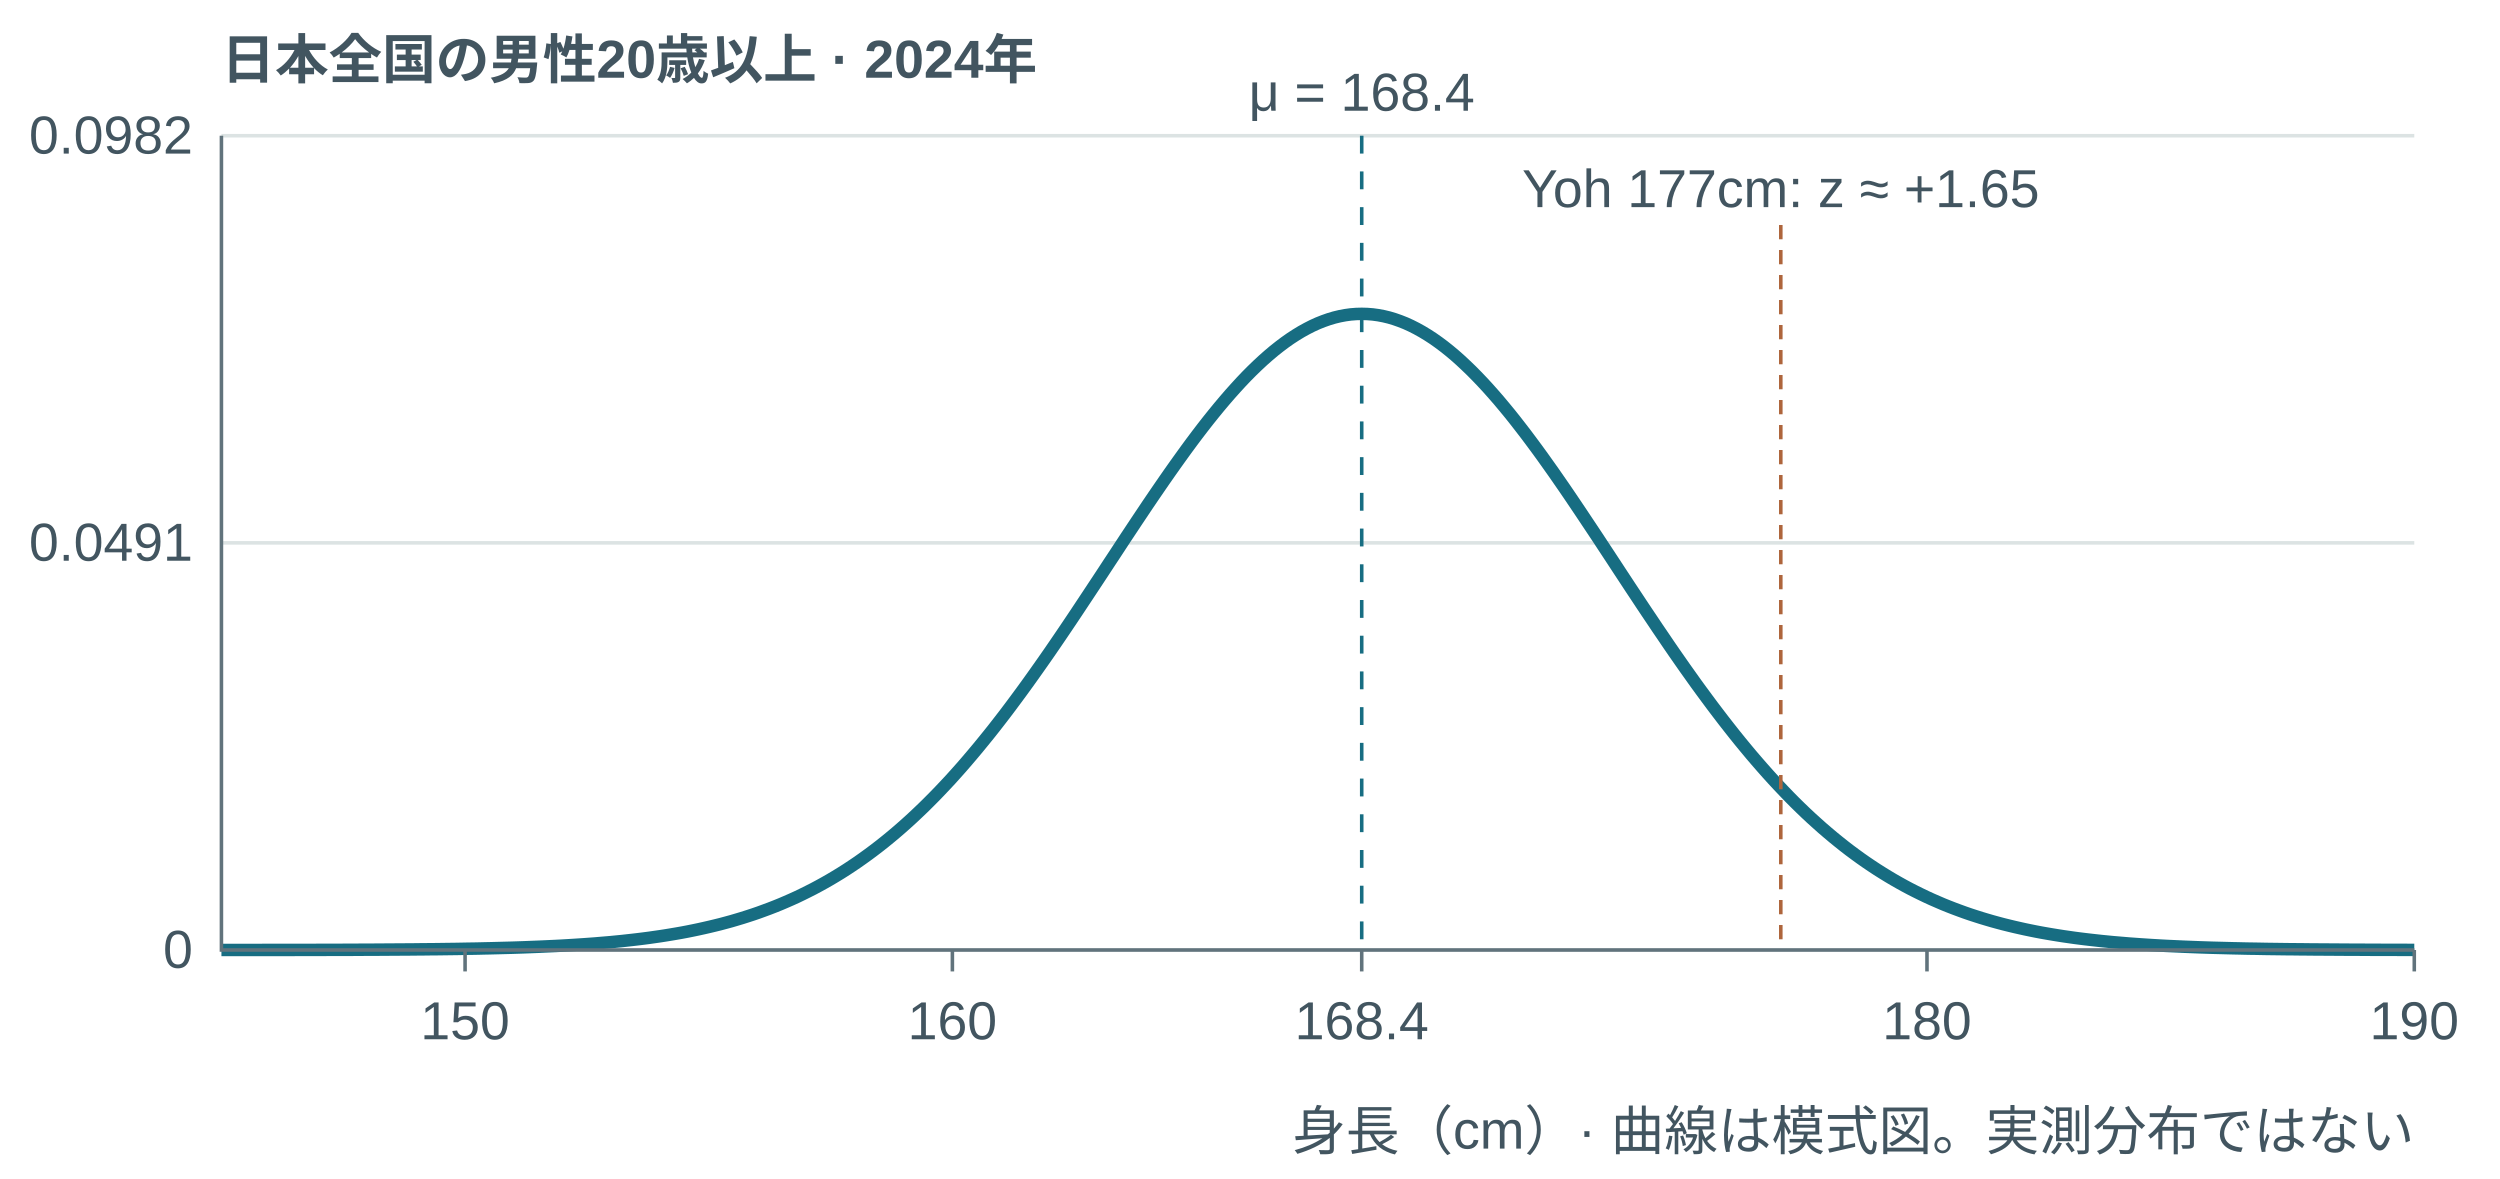
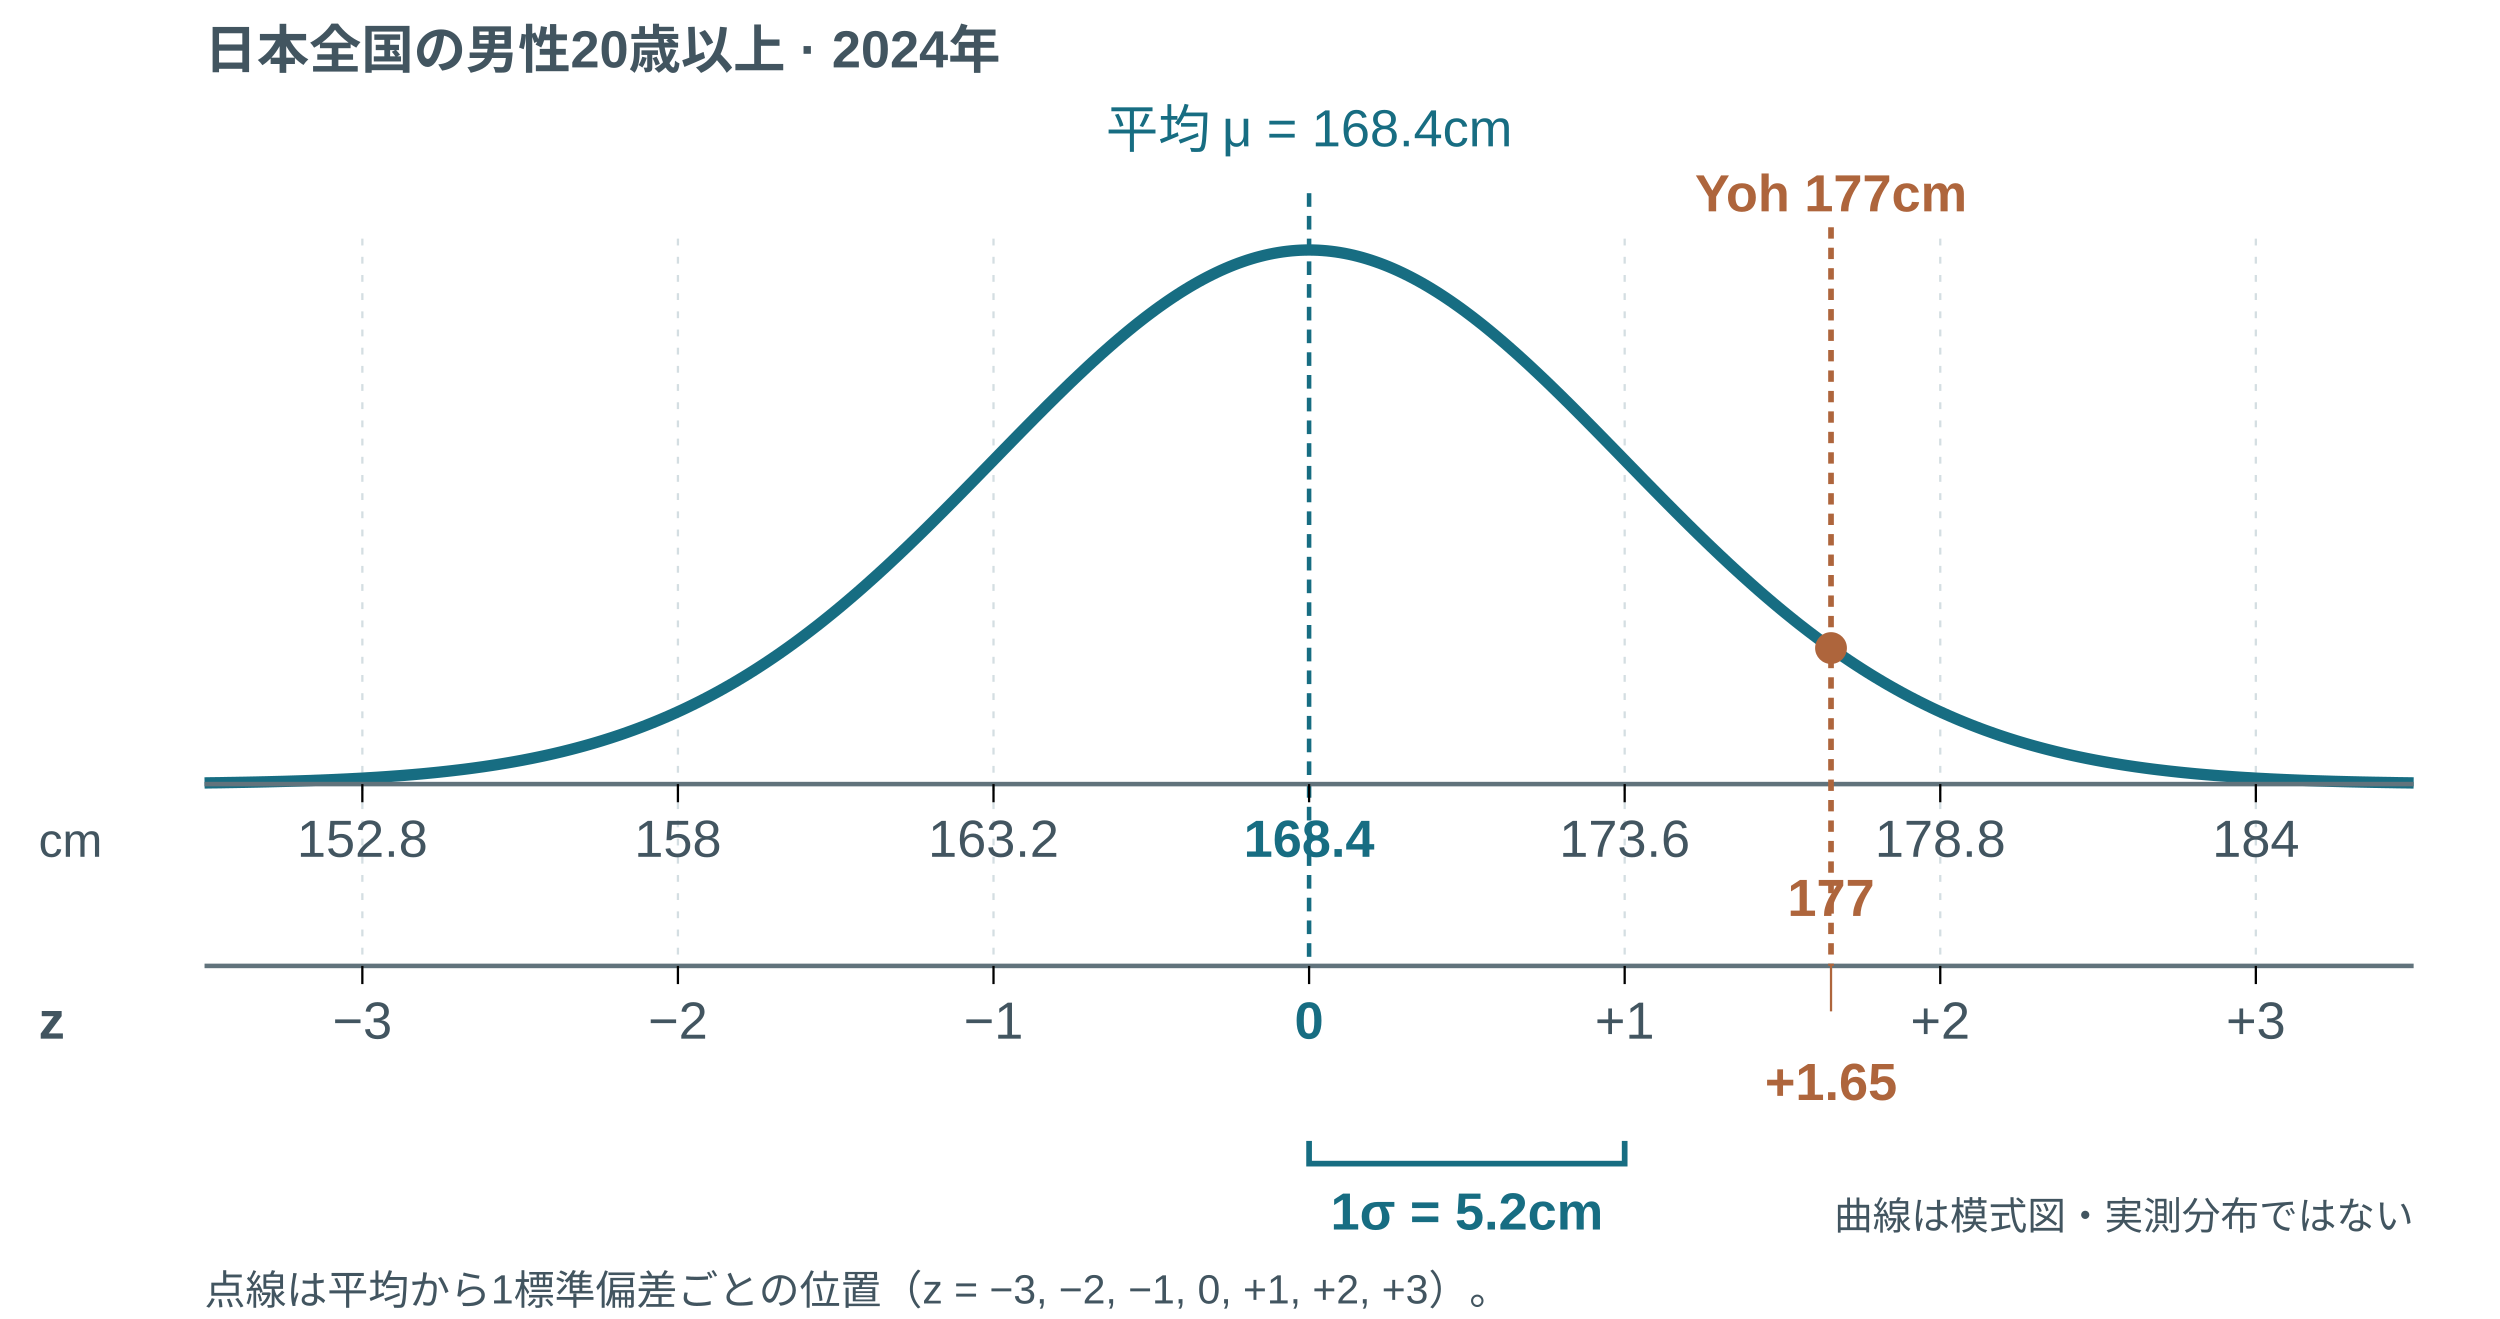
- <svg xmlns="http://www.w3.org/2000/svg" viewBox="0 0 700 330" role="img" aria-label="日本全国の男性20歳以上 · 2024年">
-   <g font-family="Arial,Hiragino Sans,sans-serif" font-size="15" fill="#425560">
-     <text x="62" y="22" font-weight="bold">日本全国の男性20歳以上 · 2024年</text>
-     <line x1="62" x2="676" y1="266" y2="266" stroke="#dce3e3" />
-     <text x="54" y="271" text-anchor="end">0</text>
-     <line x1="62" x2="676" y1="152" y2="152" stroke="#dce3e3" />
-     <text x="54" y="157" text-anchor="end">0.0491</text>
-     <line x1="62" x2="676" y1="38" y2="38" stroke="#dce3e3" />
-     <text x="54" y="43" text-anchor="end">0.0982</text>
-     <rect x="63" y="266" width="23.583" height="0" fill="#287f74" opacity=".35" />
-     <rect x="88.583" y="266" width="23.583" height="0" fill="#287f74" opacity=".35" />
-     <rect x="114.167" y="266" width="23.583" height="0" fill="#287f74" opacity=".35" />
-     <rect x="139.75" y="266" width="23.583" height="0" fill="#287f74" opacity=".35" />
-     <rect x="165.333" y="266" width="23.583" height="0" fill="#287f74" opacity=".35" />
-     <rect x="190.917" y="266" width="23.583" height="0" fill="#287f74" opacity=".35" />
-     <rect x="216.5" y="266" width="23.583" height="0" fill="#287f74" opacity=".35" />
-     <rect x="242.083" y="266" width="23.583" height="0" fill="#287f74" opacity=".35" />
-     <rect x="267.667" y="266" width="23.583" height="0" fill="#287f74" opacity=".35" />
-     <rect x="293.25" y="266" width="23.583" height="0" fill="#287f74" opacity=".35" />
-     <rect x="318.833" y="266" width="23.583" height="0" fill="#287f74" opacity=".35" />
-     <rect x="344.417" y="266" width="23.583" height="0" fill="#287f74" opacity=".35" />
-     <rect x="370" y="266" width="23.583" height="0" fill="#287f74" opacity=".35" />
-     <rect x="395.583" y="266" width="23.583" height="0" fill="#287f74" opacity=".35" />
-     <rect x="421.167" y="266" width="23.583" height="0" fill="#287f74" opacity=".35" />
-     <rect x="446.75" y="266" width="23.583" height="0" fill="#287f74" opacity=".35" />
-     <rect x="472.333" y="266" width="23.583" height="0" fill="#287f74" opacity=".35" />
-     <rect x="497.917" y="266" width="23.583" height="0" fill="#287f74" opacity=".35" />
-     <rect x="523.5" y="266" width="23.583" height="0" fill="#287f74" opacity=".35" />
-     <rect x="549.083" y="266" width="23.583" height="0" fill="#287f74" opacity=".35" />
-     <rect x="574.667" y="266" width="23.583" height="0" fill="#287f74" opacity=".35" />
-     <rect x="600.25" y="266" width="23.583" height="0" fill="#287f74" opacity=".35" />
-     <rect x="625.833" y="266" width="23.583" height="0" fill="#287f74" opacity=".35" />
-     <rect x="651.417" y="266" width="23.583" height="0" fill="#287f74" opacity=".35" />
-     <path d="M62.00,265.99 L63.54,265.99 L65.07,265.99 L66.61,265.99 L68.14,265.99 L69.67,265.99 L71.21,265.99 L72.74,265.99 L74.28,265.98 L75.81,265.98 L77.35,265.98 L78.89,265.98 L80.42,265.98 L81.96,265.98 L83.49,265.97 L85.03,265.97 L86.56,265.97 L88.09,265.97 L89.63,265.96 L91.16,265.96 L92.70,265.95 L94.24,265.95 L95.77,265.95 L97.31,265.94 L98.84,265.94 L100.38,265.93 L101.91,265.92 L103.44,265.92 L104.98,265.91 L106.51,265.90 L108.05,265.89 L109.59,265.88 L111.12,265.87 L112.66,265.86 L114.19,265.85 L115.72,265.84 L117.26,265.82 L118.79,265.81 L120.33,265.79 L121.86,265.78 L123.40,265.76 L124.94,265.74 L126.47,265.72 L128.01,265.70 L129.54,265.67 L131.07,265.64 L132.61,265.62 L134.14,265.59 L135.68,265.55 L137.21,265.52 L138.75,265.48 L140.29,265.44 L141.82,265.40 L143.36,265.36 L144.89,265.31 L146.43,265.26 L147.96,265.20 L149.49,265.14 L151.03,265.08 L152.56,265.01 L154.10,264.94 L155.64,264.87 L157.17,264.79 L158.71,264.70 L160.24,264.61 L161.78,264.51 L163.31,264.41 L164.84,264.30 L166.38,264.19 L167.91,264.06 L169.45,263.93 L170.99,263.80 L172.52,263.65 L174.06,263.50 L175.59,263.33 L177.13,263.16 L178.66,262.98 L180.19,262.79 L181.73,262.59 L183.26,262.37 L184.80,262.15 L186.34,261.91 L187.87,261.66 L189.41,261.40 L190.94,261.13 L192.47,260.84 L194.01,260.53 L195.54,260.21 L197.08,259.87 L198.61,259.52 L200.15,259.15 L201.69,258.77 L203.22,258.36 L204.76,257.94 L206.29,257.49 L207.82,257.03 L209.36,256.54 L210.89,256.04 L212.43,255.51 L213.96,254.95 L215.50,254.38 L217.04,253.78 L218.57,253.16 L220.11,252.50 L221.64,251.83 L223.18,251.13 L224.71,250.39 L226.24,249.63 L227.78,248.85 L229.31,248.03 L230.85,247.18 L232.39,246.30 L233.92,245.39 L235.46,244.45 L236.99,243.48 L238.52,242.47 L240.06,241.43 L241.59,240.35 L243.13,239.24 L244.66,238.10 L246.20,236.92 L247.74,235.70 L249.27,234.45 L250.81,233.16 L252.34,231.84 L253.88,230.47 L255.41,229.08 L256.94,227.64 L258.48,226.17 L260.01,224.66 L261.55,223.11 L263.09,221.52 L264.62,219.90 L266.16,218.25 L267.69,216.55 L269.23,214.82 L270.76,213.05 L272.29,211.25 L273.83,209.41 L275.36,207.54 L276.90,205.64 L278.44,203.70 L279.97,201.73 L281.51,199.73 L283.04,197.70 L284.57,195.64 L286.11,193.55 L287.64,191.44 L289.18,189.29 L290.71,187.13 L292.25,184.94 L293.79,182.73 L295.32,180.50 L296.86,178.24 L298.39,175.98 L299.93,173.69 L301.46,171.40 L302.99,169.09 L304.53,166.77 L306.06,164.45 L307.60,162.12 L309.14,159.78 L310.67,157.44 L312.21,155.11 L313.74,152.77 L315.27,150.44 L316.81,148.12 L318.34,145.81 L319.88,143.51 L321.41,141.22 L322.95,138.95 L324.49,136.70 L326.02,134.48 L327.56,132.27 L329.09,130.10 L330.63,127.95 L332.16,125.83 L333.69,123.75 L335.23,121.70 L336.76,119.70 L338.30,117.73 L339.84,115.81 L341.37,113.94 L342.91,112.11 L344.44,110.34 L345.98,108.62 L347.51,106.95 L349.04,105.34 L350.58,103.79 L352.11,102.31 L353.65,100.88 L355.19,99.52 L356.72,98.23 L358.26,97.01 L359.79,95.86 L361.32,94.78 L362.86,93.78 L364.39,92.85 L365.93,92.00 L367.46,91.22 L369.00,90.52 L370.54,89.91 L372.07,89.37 L373.61,88.91 L375.14,88.54 L376.67,88.25 L378.21,88.04 L379.74,87.92 L381.28,87.88 L382.81,87.92 L384.35,88.04 L385.89,88.25 L387.42,88.54 L388.96,88.91 L390.49,89.37 L392.02,89.91 L393.56,90.52 L395.09,91.22 L396.63,92.00 L398.16,92.85 L399.70,93.78 L401.24,94.78 L402.77,95.86 L404.31,97.01 L405.84,98.23 L407.38,99.52 L408.91,100.88 L410.44,102.31 L411.98,103.79 L413.51,105.34 L415.05,106.95 L416.59,108.62 L418.12,110.34 L419.66,112.11 L421.19,113.94 L422.73,115.81 L424.26,117.73 L425.79,119.70 L427.33,121.70 L428.86,123.75 L430.40,125.83 L431.94,127.95 L433.47,130.10 L435.01,132.27 L436.54,134.48 L438.08,136.70 L439.61,138.95 L441.14,141.22 L442.68,143.51 L444.21,145.81 L445.75,148.12 L447.29,150.44 L448.82,152.77 L450.36,155.11 L451.89,157.44 L453.42,159.78 L454.96,162.12 L456.49,164.45 L458.03,166.77 L459.56,169.09 L461.10,171.40 L462.64,173.69 L464.17,175.98 L465.71,178.24 L467.24,180.50 L468.77,182.73 L470.31,184.94 L471.84,187.13 L473.38,189.29 L474.91,191.44 L476.45,193.55 L477.99,195.64 L479.52,197.70 L481.06,199.73 L482.59,201.73 L484.13,203.70 L485.66,205.64 L487.19,207.54 L488.73,209.41 L490.26,211.25 L491.80,213.05 L493.34,214.82 L494.87,216.55 L496.41,218.25 L497.94,219.90 L499.48,221.52 L501.01,223.11 L502.54,224.66 L504.08,226.17 L505.61,227.64 L507.15,229.08 L508.69,230.47 L510.22,231.84 L511.76,233.16 L513.29,234.45 L514.83,235.70 L516.36,236.92 L517.89,238.10 L519.43,239.24 L520.96,240.35 L522.50,241.43 L524.04,242.47 L525.57,243.48 L527.11,244.45 L528.64,245.39 L530.17,246.30 L531.71,247.18 L533.24,248.03 L534.78,248.85 L536.31,249.63 L537.85,250.39 L539.39,251.13 L540.92,251.83 L542.46,252.50 L543.99,253.16 L545.52,253.78 L547.06,254.38 L548.59,254.95 L550.13,255.51 L551.66,256.04 L553.20,256.54 L554.74,257.03 L556.27,257.49 L557.81,257.94 L559.34,258.36 L560.88,258.77 L562.41,259.15 L563.94,259.52 L565.48,259.87 L567.01,260.21 L568.55,260.53 L570.09,260.84 L571.62,261.13 L573.16,261.40 L574.69,261.66 L576.23,261.91 L577.76,262.15 L579.29,262.37 L580.83,262.59 L582.36,262.79 L583.90,262.98 L585.44,263.16 L586.97,263.33 L588.51,263.50 L590.04,263.65 L591.58,263.80 L593.11,263.93 L594.64,264.06 L596.18,264.19 L597.71,264.30 L599.25,264.41 L600.79,264.51 L602.32,264.61 L603.86,264.70 L605.39,264.79 L606.92,264.87 L608.46,264.94 L609.99,265.01 L611.53,265.08 L613.06,265.14 L614.60,265.20 L616.14,265.26 L617.67,265.31 L619.21,265.36 L620.74,265.40 L622.27,265.44 L623.81,265.48 L625.34,265.52 L626.88,265.55 L628.41,265.59 L629.95,265.62 L631.49,265.64 L633.02,265.67 L634.56,265.70 L636.09,265.72 L637.63,265.74 L639.16,265.76 L640.69,265.78 L642.23,265.79 L643.76,265.81 L645.30,265.82 L646.84,265.84 L648.37,265.85 L649.91,265.86 L651.44,265.87 L652.98,265.88 L654.51,265.89 L656.04,265.90 L657.58,265.91 L659.11,265.92 L660.65,265.92 L662.19,265.93 L663.72,265.94 L665.26,265.94 L666.79,265.95 L668.33,265.95 L669.86,265.95 L671.39,265.96 L672.93,265.96 L674.46,265.97 L676.00,265.97" fill="none" stroke="#176d82" stroke-width="3.5" />
-     <line x1="381.28" x2="381.28" y1="38" y2="266" stroke="#176d82" stroke-dasharray="5 5" />
-     <text x="381.28" y="31" text-anchor="middle">μ = 168.4</text>
-     <line x1="498.622" x2="498.622" y1="63" y2="266" stroke="#ae653c" stroke-dasharray="4 3" />
-     <text x="498.622" y="58" text-anchor="middle">Yoh 177cm: z ≈ +1.65</text>
-     <path d="M62,38V266H676" stroke="#61737c" fill="none" />
-     <path d="M130.222,266v6" stroke="#61737c" />
-     <text x="130.222" y="291" text-anchor="middle">150</text>
-     <path d="M266.667,266v6" stroke="#61737c" />
-     <text x="266.667" y="291" text-anchor="middle">160</text>
-     <path d="M381.28,266v6" stroke="#61737c" />
-     <text x="381.28" y="291" text-anchor="middle">168.4</text>
-     <path d="M539.556,266v6" stroke="#61737c" />
-     <text x="539.556" y="291" text-anchor="middle">180</text>
-     <path d="M676,266v6" stroke="#61737c" />
-     <text x="676" y="291" text-anchor="middle">190</text>
-     <text x="676" y="322" text-anchor="end">身長（cm）· 曲線は模式図。実測分布ではない</text>
+ <svg xmlns="http://www.w3.org/2000/svg" viewBox="0 0 1100 580" role="img" aria-labelledby="title desc">
+   <g font-family="Arial,Hiragino Sans,sans-serif" fill="#425560" font-size="23">
+     <text x="90" y="30" font-weight="bold">日本全国の男性20歳以上 · 2024年</text>
+     <text x="576" y="65" text-anchor="middle" fill="#176d82">平均 μ = 168.4cm</text>
+     <line x1="159.429" x2="159.429" y1="105" y2="425" stroke="#d4dee2" stroke-width="1" stroke-dasharray="3 5" />
+     <line x1="298.286" x2="298.286" y1="105" y2="425" stroke="#d4dee2" stroke-width="1" stroke-dasharray="3 5" />
+     <line x1="437.143" x2="437.143" y1="105" y2="425" stroke="#d4dee2" stroke-width="1" stroke-dasharray="3 5" />
+     <line x1="576" x2="576" y1="85" y2="425" stroke="#176d82" stroke-width="2" stroke-dasharray="6 4" />
+     <line x1="714.857" x2="714.857" y1="105" y2="425" stroke="#d4dee2" stroke-width="1" stroke-dasharray="3 5" />
+     <line x1="853.714" x2="853.714" y1="105" y2="425" stroke="#d4dee2" stroke-width="1" stroke-dasharray="3 5" />
+     <line x1="992.571" x2="992.571" y1="105" y2="425" stroke="#d4dee2" stroke-width="1" stroke-dasharray="3 5" />
+     <path d="M90.00,344.49 L91.94,344.46 L93.89,344.43 L95.83,344.41 L97.78,344.38 L99.72,344.34 L101.66,344.31 L103.61,344.28 L105.55,344.24 L107.50,344.21 L109.44,344.17 L111.38,344.13 L113.33,344.09 L115.27,344.04 L117.22,344.00 L119.16,343.95 L121.10,343.90 L123.05,343.85 L124.99,343.80 L126.94,343.74 L128.88,343.68 L130.82,343.62 L132.77,343.56 L134.71,343.49 L136.66,343.43 L138.60,343.35 L140.54,343.28 L142.49,343.20 L144.43,343.12 L146.38,343.04 L148.32,342.95 L150.26,342.86 L152.21,342.77 L154.15,342.67 L156.10,342.57 L158.04,342.47 L159.98,342.36 L161.93,342.24 L163.87,342.13 L165.82,342.01 L167.76,341.88 L169.70,341.75 L171.65,341.61 L173.59,341.47 L175.54,341.33 L177.48,341.18 L179.42,341.02 L181.37,340.86 L183.31,340.69 L185.26,340.52 L187.20,340.34 L189.14,340.15 L191.09,339.96 L193.03,339.76 L194.98,339.55 L196.92,339.34 L198.86,339.12 L200.81,338.89 L202.75,338.66 L204.70,338.42 L206.64,338.17 L208.58,337.91 L210.53,337.64 L212.47,337.37 L214.42,337.08 L216.36,336.79 L218.30,336.49 L220.25,336.17 L222.19,335.85 L224.14,335.52 L226.08,335.18 L228.02,334.83 L229.97,334.47 L231.91,334.09 L233.86,333.71 L235.80,333.31 L237.74,332.91 L239.69,332.49 L241.63,332.06 L243.58,331.62 L245.52,331.16 L247.46,330.70 L249.41,330.21 L251.35,329.72 L253.30,329.21 L255.24,328.69 L257.18,328.16 L259.13,327.61 L261.07,327.05 L263.02,326.47 L264.96,325.88 L266.90,325.27 L268.85,324.65 L270.79,324.01 L272.74,323.36 L274.68,322.69 L276.62,322.00 L278.57,321.30 L280.51,320.58 L282.46,319.84 L284.40,319.09 L286.34,318.32 L288.29,317.53 L290.23,316.73 L292.18,315.90 L294.12,315.06 L296.06,314.20 L298.01,313.32 L299.95,312.43 L301.90,311.51 L303.84,310.57 L305.78,309.62 L307.73,308.65 L309.67,307.65 L311.62,306.64 L313.56,305.61 L315.50,304.56 L317.45,303.48 L319.39,302.39 L321.34,301.28 L323.28,300.15 L325.22,298.99 L327.17,297.82 L329.11,296.63 L331.06,295.41 L333.00,294.18 L334.94,292.92 L336.89,291.65 L338.83,290.35 L340.78,289.03 L342.72,287.70 L344.66,286.34 L346.61,284.96 L348.55,283.56 L350.50,282.14 L352.44,280.70 L354.38,279.24 L356.33,277.76 L358.27,276.26 L360.22,274.75 L362.16,273.21 L364.10,271.65 L366.05,270.07 L367.99,268.48 L369.94,266.86 L371.88,265.23 L373.82,263.58 L375.77,261.91 L377.71,260.23 L379.66,258.52 L381.60,256.80 L383.54,255.06 L385.49,253.31 L387.43,251.54 L389.38,249.76 L391.32,247.96 L393.26,246.14 L395.21,244.32 L397.15,242.47 L399.10,240.62 L401.04,238.75 L402.98,236.87 L404.93,234.98 L406.87,233.08 L408.82,231.16 L410.76,229.24 L412.70,227.30 L414.65,225.36 L416.59,223.41 L418.54,221.45 L420.48,219.49 L422.42,217.52 L424.37,215.54 L426.31,213.56 L428.26,211.58 L430.20,209.59 L432.14,207.59 L434.09,205.60 L436.03,203.61 L437.98,201.61 L439.92,199.61 L441.86,197.62 L443.81,195.63 L445.75,193.64 L447.70,191.65 L449.64,189.67 L451.58,187.70 L453.53,185.73 L455.47,183.76 L457.42,181.81 L459.36,179.86 L461.30,177.92 L463.25,176.00 L465.19,174.08 L467.14,172.18 L469.08,170.29 L471.02,168.41 L472.97,166.55 L474.91,164.71 L476.86,162.88 L478.80,161.06 L480.74,159.27 L482.69,157.50 L484.63,155.74 L486.58,154.01 L488.52,152.30 L490.46,150.61 L492.41,148.95 L494.35,147.31 L496.30,145.69 L498.24,144.10 L500.18,142.54 L502.13,141.01 L504.07,139.50 L506.02,138.03 L507.96,136.58 L509.90,135.17 L511.85,133.79 L513.79,132.44 L515.74,131.12 L517.68,129.84 L519.62,128.59 L521.57,127.38 L523.51,126.20 L525.46,125.06 L527.40,123.96 L529.34,122.90 L531.29,121.87 L533.23,120.89 L535.18,119.94 L537.12,119.03 L539.06,118.17 L541.01,117.34 L542.95,116.56 L544.90,115.82 L546.84,115.13 L548.78,114.47 L550.73,113.86 L552.67,113.29 L554.62,112.77 L556.56,112.29 L558.50,111.86 L560.45,111.47 L562.39,111.13 L564.34,110.83 L566.28,110.58 L568.22,110.37 L570.17,110.21 L572.11,110.09 L574.06,110.02 L576.00,110.00 L577.94,110.02 L579.89,110.09 L581.83,110.21 L583.78,110.37 L585.72,110.58 L587.66,110.83 L589.61,111.13 L591.55,111.47 L593.50,111.86 L595.44,112.29 L597.38,112.77 L599.33,113.29 L601.27,113.86 L603.22,114.47 L605.16,115.13 L607.10,115.82 L609.05,116.56 L610.99,117.34 L612.94,118.17 L614.88,119.03 L616.82,119.94 L618.77,120.89 L620.71,121.87 L622.66,122.90 L624.60,123.96 L626.54,125.06 L628.49,126.20 L630.43,127.38 L632.38,128.59 L634.32,129.84 L636.26,131.12 L638.21,132.44 L640.15,133.79 L642.10,135.17 L644.04,136.58 L645.98,138.03 L647.93,139.50 L649.87,141.01 L651.82,142.54 L653.76,144.10 L655.70,145.69 L657.65,147.31 L659.59,148.95 L661.54,150.61 L663.48,152.30 L665.42,154.01 L667.37,155.74 L669.31,157.50 L671.26,159.27 L673.20,161.06 L675.14,162.88 L677.09,164.71 L679.03,166.55 L680.98,168.41 L682.92,170.29 L684.86,172.18 L686.81,174.08 L688.75,176.00 L690.70,177.92 L692.64,179.86 L694.58,181.81 L696.53,183.76 L698.47,185.73 L700.42,187.70 L702.36,189.67 L704.30,191.65 L706.25,193.64 L708.19,195.63 L710.14,197.62 L712.08,199.61 L714.02,201.61 L715.97,203.61 L717.91,205.60 L719.86,207.59 L721.80,209.59 L723.74,211.58 L725.69,213.56 L727.63,215.54 L729.58,217.52 L731.52,219.49 L733.46,221.45 L735.41,223.41 L737.35,225.36 L739.30,227.30 L741.24,229.24 L743.18,231.16 L745.13,233.08 L747.07,234.98 L749.02,236.87 L750.96,238.75 L752.90,240.62 L754.85,242.47 L756.79,244.32 L758.74,246.14 L760.68,247.96 L762.62,249.76 L764.57,251.54 L766.51,253.31 L768.46,255.06 L770.40,256.80 L772.34,258.52 L774.29,260.23 L776.23,261.91 L778.18,263.58 L780.12,265.23 L782.06,266.86 L784.01,268.48 L785.95,270.07 L787.90,271.65 L789.84,273.21 L791.78,274.75 L793.73,276.26 L795.67,277.76 L797.62,279.24 L799.56,280.70 L801.50,282.14 L803.45,283.56 L805.39,284.96 L807.34,286.34 L809.28,287.70 L811.22,289.03 L813.17,290.35 L815.11,291.65 L817.06,292.92 L819.00,294.18 L820.94,295.41 L822.89,296.63 L824.83,297.82 L826.78,298.99 L828.72,300.15 L830.66,301.28 L832.61,302.39 L834.55,303.48 L836.50,304.56 L838.44,305.61 L840.38,306.64 L842.33,307.65 L844.27,308.65 L846.22,309.62 L848.16,310.57 L850.10,311.51 L852.05,312.43 L853.99,313.32 L855.94,314.20 L857.88,315.06 L859.82,315.90 L861.77,316.73 L863.71,317.53 L865.66,318.32 L867.60,319.09 L869.54,319.84 L871.49,320.58 L873.43,321.30 L875.38,322.00 L877.32,322.69 L879.26,323.36 L881.21,324.01 L883.15,324.65 L885.10,325.27 L887.04,325.88 L888.98,326.47 L890.93,327.05 L892.87,327.61 L894.82,328.16 L896.76,328.69 L898.70,329.21 L900.65,329.72 L902.59,330.21 L904.54,330.70 L906.48,331.16 L908.42,331.62 L910.37,332.06 L912.31,332.49 L914.26,332.91 L916.20,333.31 L918.14,333.71 L920.09,334.09 L922.03,334.47 L923.98,334.83 L925.92,335.18 L927.86,335.52 L929.81,335.85 L931.75,336.17 L933.70,336.49 L935.64,336.79 L937.58,337.08 L939.53,337.37 L941.47,337.64 L943.42,337.91 L945.36,338.17 L947.30,338.42 L949.25,338.66 L951.19,338.89 L953.14,339.12 L955.08,339.34 L957.02,339.55 L958.97,339.76 L960.91,339.96 L962.86,340.15 L964.80,340.34 L966.74,340.52 L968.69,340.69 L970.63,340.86 L972.58,341.02 L974.52,341.18 L976.46,341.33 L978.41,341.47 L980.35,341.61 L982.30,341.75 L984.24,341.88 L986.18,342.01 L988.13,342.13 L990.07,342.24 L992.02,342.36 L993.96,342.47 L995.90,342.57 L997.85,342.67 L999.79,342.77 L1001.74,342.86 L1003.68,342.95 L1005.62,343.04 L1007.57,343.12 L1009.51,343.20 L1011.46,343.28 L1013.40,343.35 L1015.34,343.43 L1017.29,343.49 L1019.23,343.56 L1021.18,343.62 L1023.12,343.68 L1025.06,343.74 L1027.01,343.80 L1028.95,343.85 L1030.90,343.90 L1032.84,343.95 L1034.78,344.00 L1036.73,344.04 L1038.67,344.09 L1040.62,344.13 L1042.56,344.17 L1044.50,344.21 L1046.45,344.24 L1048.39,344.28 L1050.34,344.31 L1052.28,344.34 L1054.22,344.38 L1056.17,344.41 L1058.11,344.43 L1060.06,344.46 L1062.00,344.49" fill="none" stroke="#176d82" stroke-width="5" />
+     <path d="M90,345H1062M90,425H1062" fill="none" stroke="#61737c" stroke-width="2" />
+     <text x="17" y="377" font-size="21">cm</text>
+     <text x="17" y="457" font-weight="bold">z</text>
+     <g fill="#425560" font-weight="normal">
+       <path d="M159.429,345v8M159.429,425v8" stroke="currentColor" />
+       <text x="159.429" y="377" text-anchor="middle">152.8</text>
+       <text x="159.429" y="457" text-anchor="middle">−3</text>
+     </g>
+     <g fill="#425560" font-weight="normal">
+       <path d="M298.286,345v8M298.286,425v8" stroke="currentColor" />
+       <text x="298.286" y="377" text-anchor="middle">158</text>
+       <text x="298.286" y="457" text-anchor="middle">−2</text>
+     </g>
+     <g fill="#425560" font-weight="normal">
+       <path d="M437.143,345v8M437.143,425v8" stroke="currentColor" />
+       <text x="437.143" y="377" text-anchor="middle">163.2</text>
+       <text x="437.143" y="457" text-anchor="middle">−1</text>
+     </g>
+     <g fill="#176d82" font-weight="bold">
+       <path d="M576,345v8M576,425v8" stroke="currentColor" />
+       <text x="576" y="377" text-anchor="middle">168.4</text>
+       <text x="576" y="457" text-anchor="middle">0</text>
+     </g>
+     <g fill="#425560" font-weight="normal">
+       <path d="M714.857,345v8M714.857,425v8" stroke="currentColor" />
+       <text x="714.857" y="377" text-anchor="middle">173.6</text>
+       <text x="714.857" y="457" text-anchor="middle">+1</text>
+     </g>
+     <g fill="#425560" font-weight="normal">
+       <path d="M853.714,345v8M853.714,425v8" stroke="currentColor" />
+       <text x="853.714" y="377" text-anchor="middle">178.8</text>
+       <text x="853.714" y="457" text-anchor="middle">+2</text>
+     </g>
+     <g fill="#425560" font-weight="normal">
+       <path d="M992.571,345v8M992.571,425v8" stroke="currentColor" />
+       <text x="992.571" y="377" text-anchor="middle">184</text>
+       <text x="992.571" y="457" text-anchor="middle">+3</text>
+     </g>
+     <g fill="#ae653c">
+       <line x1="805.648" x2="805.648" y1="100" y2="425" stroke="#ae653c" stroke-width="2.5" stroke-dasharray="5 4" />
+       <circle cx="805.648" cy="285.142" r="7" />
+       <text x="805.648" y="93" text-anchor="middle" font-weight="bold">Yoh 177cm</text>
+       <text x="805.648" y="403" text-anchor="middle" font-weight="bold">177</text>
+       <path d="M805.648,425v20" stroke="#ae653c" />
+       <text x="805.648" y="484" text-anchor="middle" font-weight="bold">+1.65</text>
+     </g>
+     <path d="M576,502v10H714.857v-10" fill="none" stroke="#176d82" stroke-width="2.5" />
+     <text x="645.429" y="541" text-anchor="middle" fill="#176d82" font-weight="bold">1σ = 5.2cm</text>
+     <text x="90" y="574" font-size="18">点線は平均から1標準偏差ごとの位置（z = −3, −2, −1, 0, +1, +2, +3）。</text>
+     <text x="1062" y="541" text-anchor="end" font-size="17">曲線は模式図・実測分布ではない</text>
  </g>
</svg>
